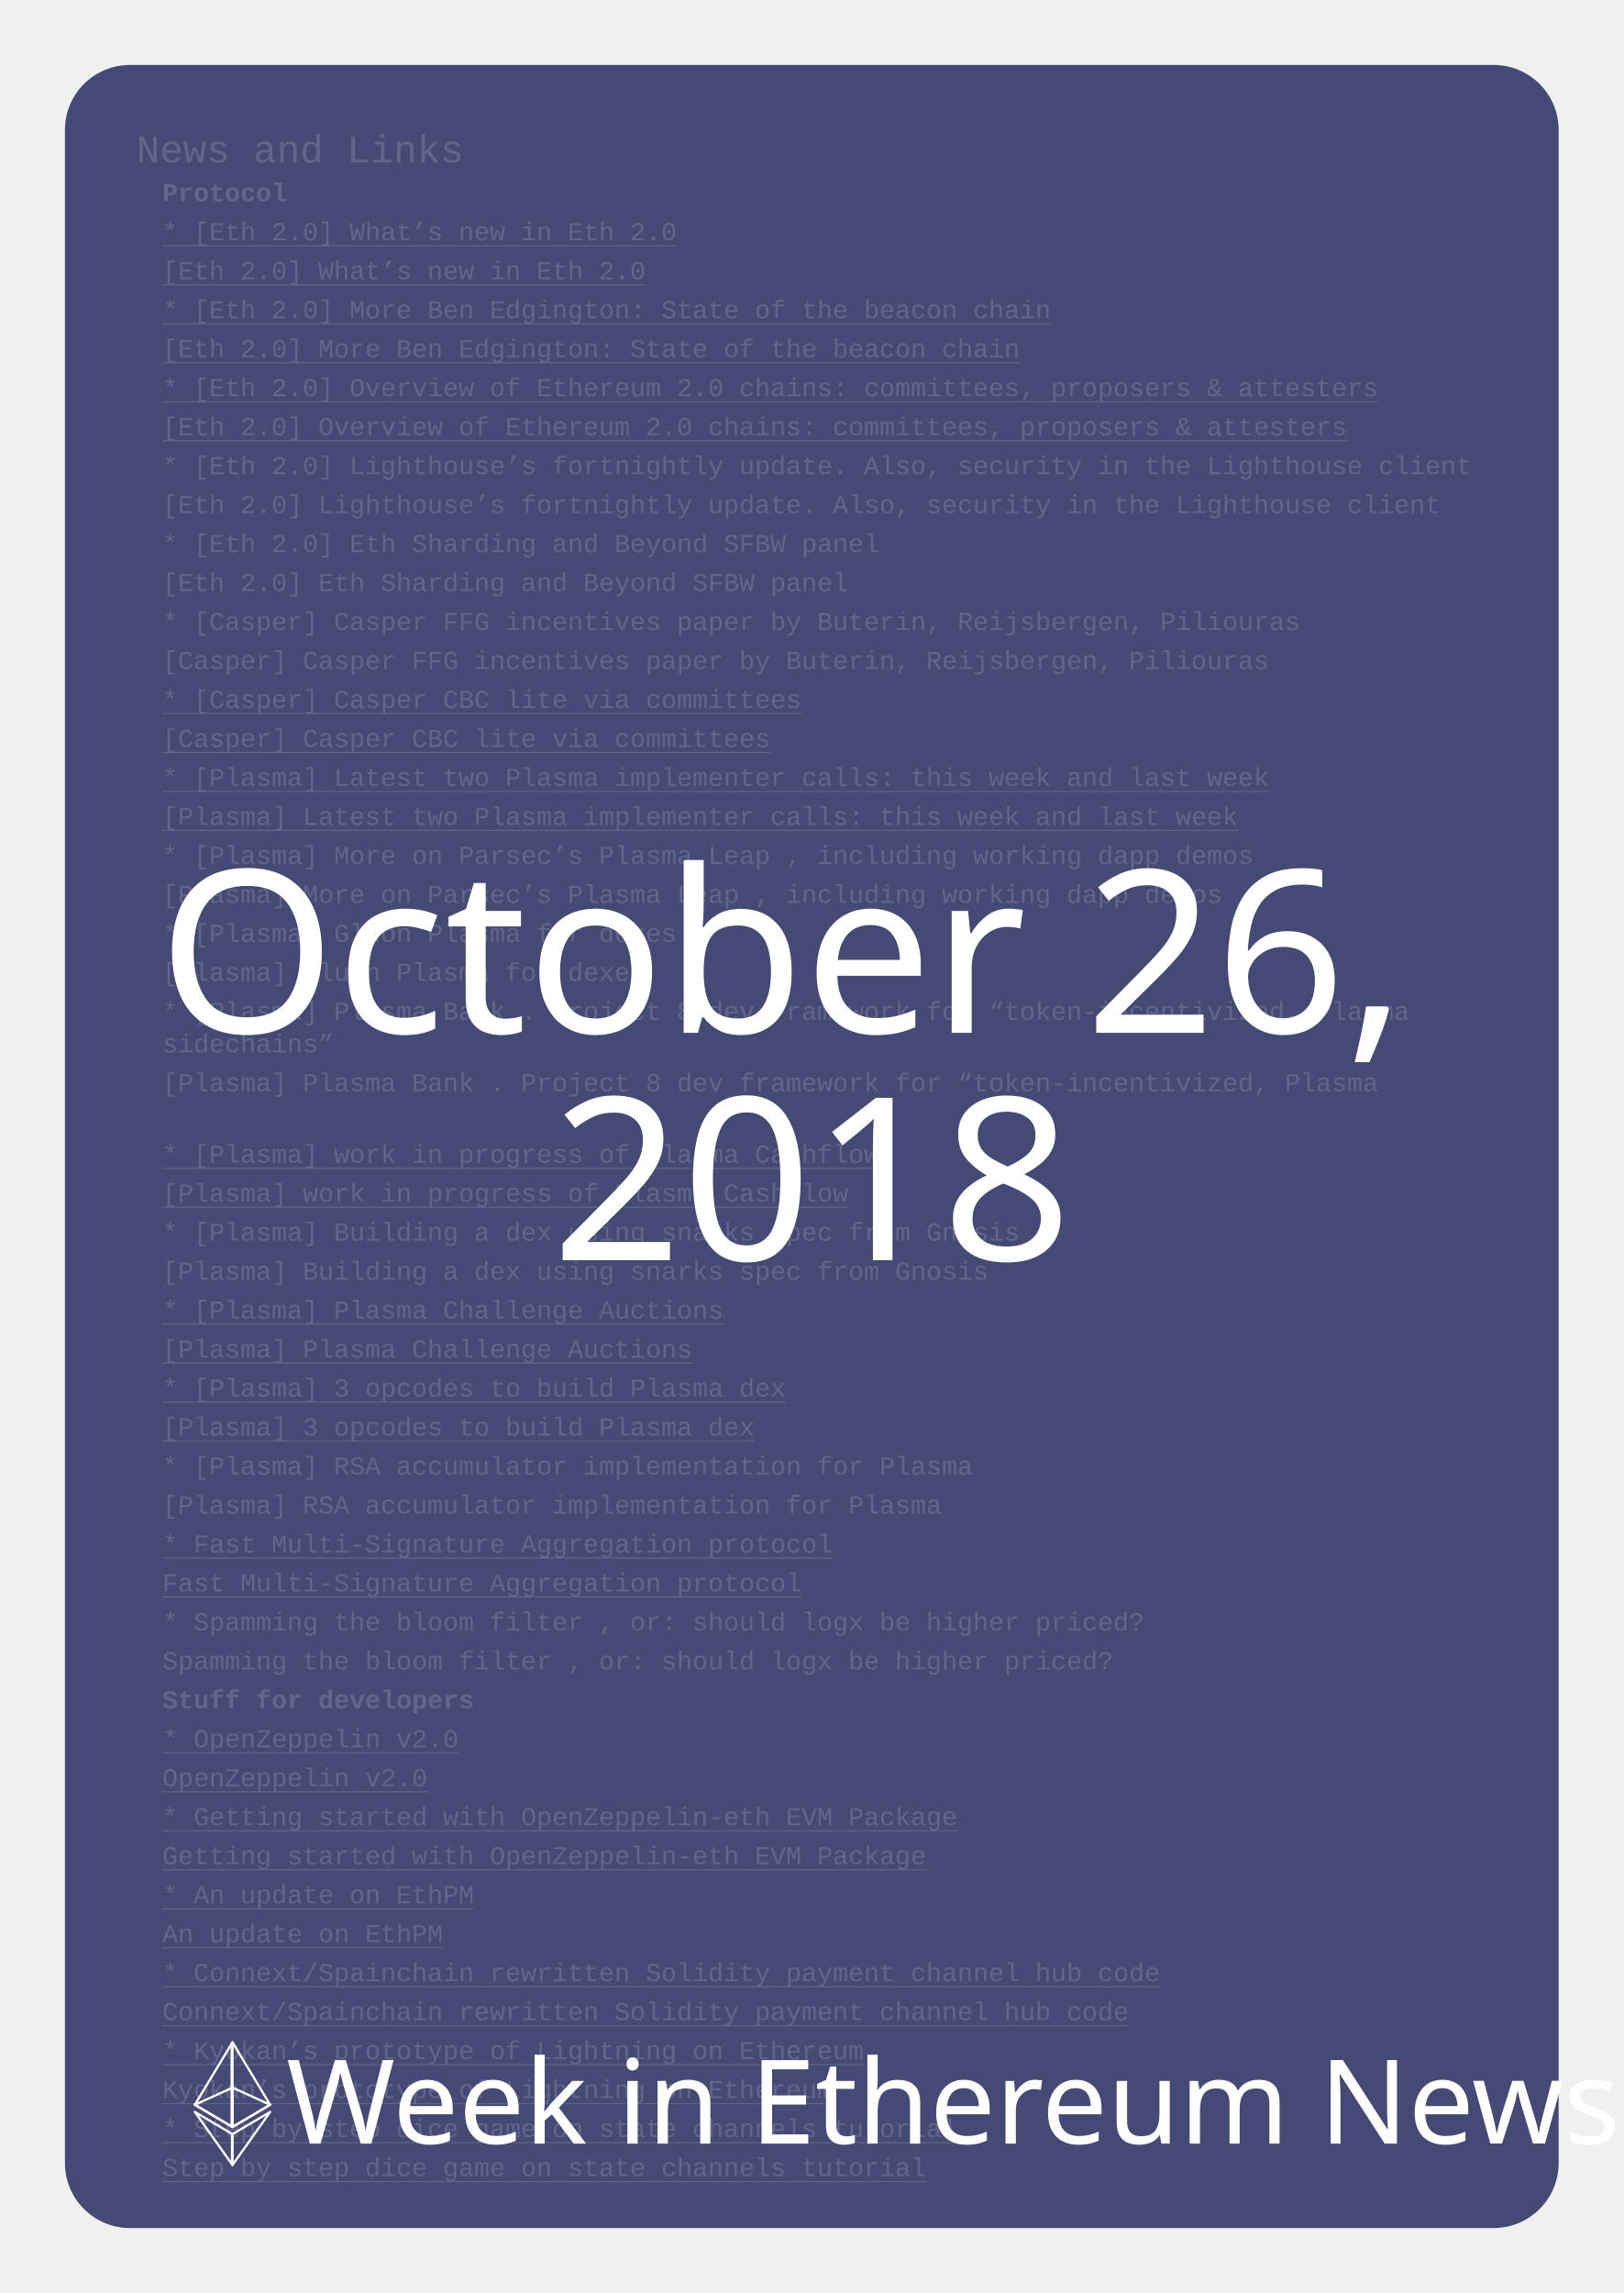
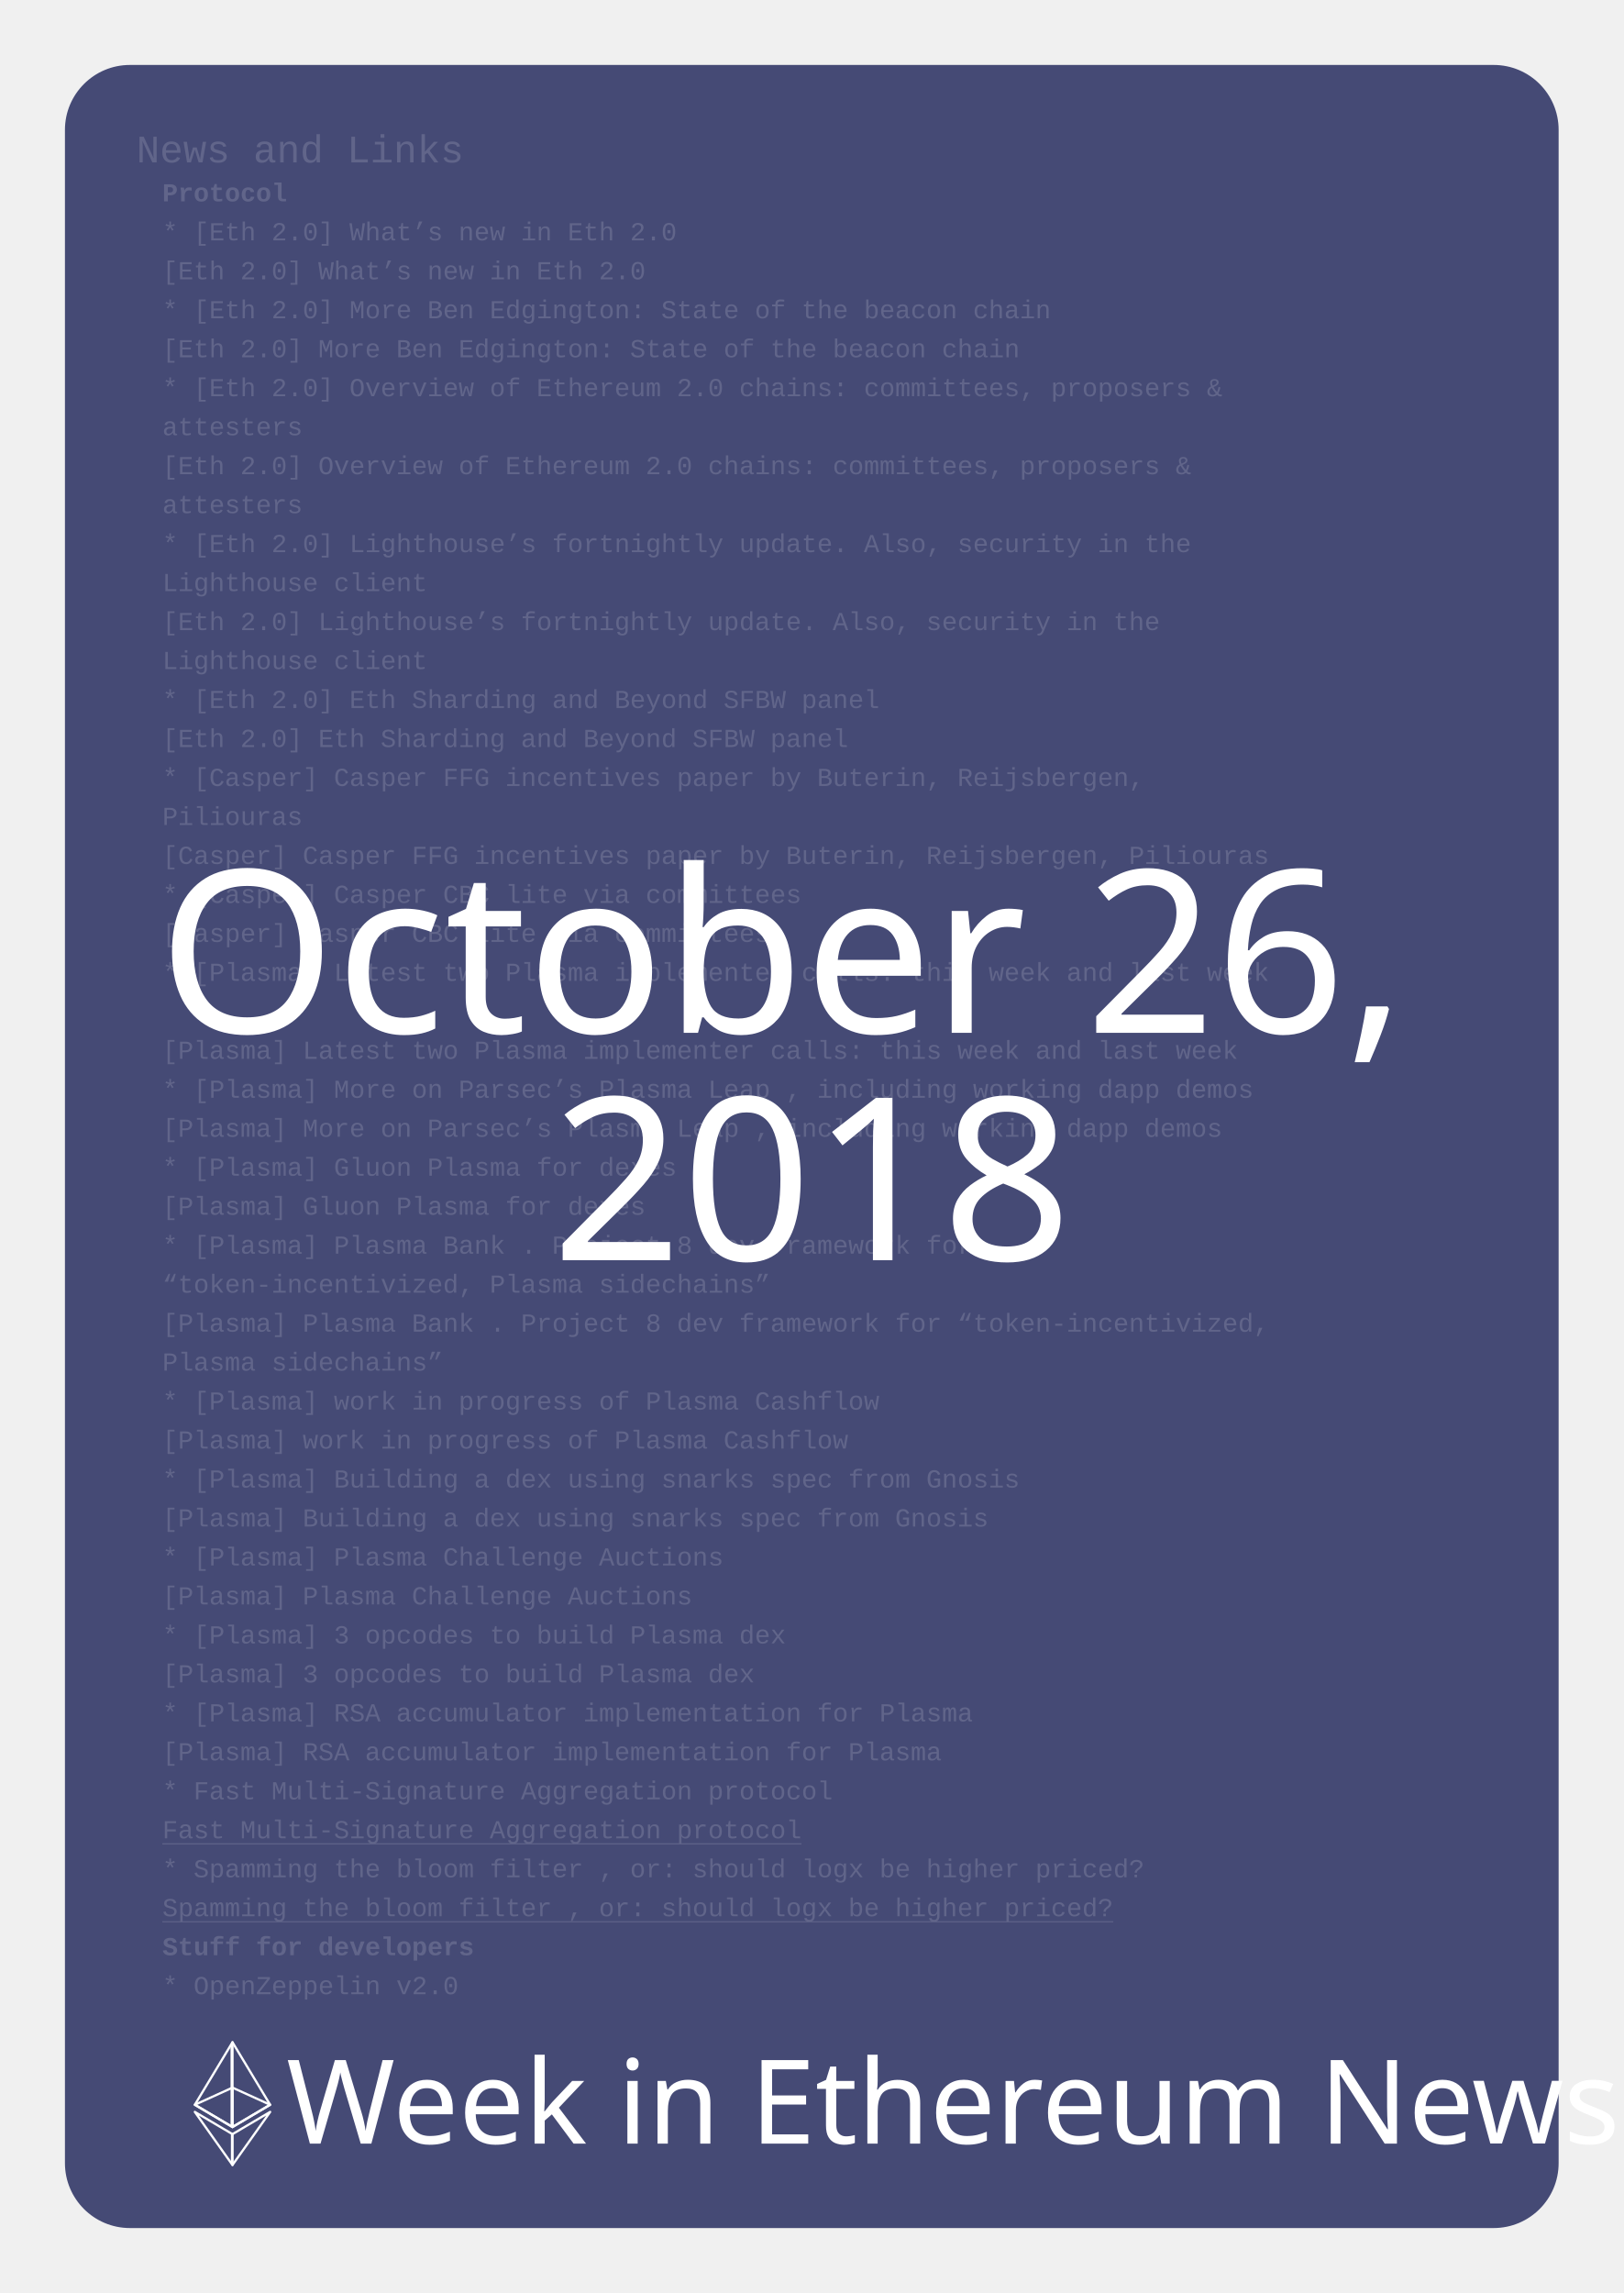
- <svg xmlns="http://www.w3.org/2000/svg" id="week-in-ethereum-news" width="500" height="706" fill="none">
+ <svg xmlns="http://www.w3.org/2000/svg" width="500" height="706">
  <rect x="20" y="20" width="460" height="666" rx="20" fill="#454A75" />
-   <text x="42" y="50" font-size="12px" font-family="Courier New" fill="#ffffff" opacity="0.15" font-weight="normal" text-decoration="none">News and Links</text>
-   <text x="50" y="62" font-size="8px" font-family="Courier New" fill="#ffffff" opacity="0.15" font-weight="bold" text-decoration="none">Protocol</text>
-   <text x="50" y="74" font-size="8px" font-family="Courier New" fill="#ffffff" opacity="0.15" font-weight="normal" text-decoration="underline">* [Eth 2.0] What’s new in Eth 2.0</text>
-   <text x="50" y="86" font-size="8px" font-family="Courier New" fill="#ffffff" opacity="0.15" font-weight="normal" text-decoration="underline">[Eth 2.0] What’s new in Eth 2.0</text>
-   <text x="50" y="98" font-size="8px" font-family="Courier New" fill="#ffffff" opacity="0.15" font-weight="normal" text-decoration="underline">* [Eth 2.0] More Ben Edgington: State of the beacon chain</text>
-   <text x="50" y="110" font-size="8px" font-family="Courier New" fill="#ffffff" opacity="0.15" font-weight="normal" text-decoration="underline">[Eth 2.0] More Ben Edgington: State of the beacon chain</text>
-   <text x="50" y="122" font-size="8px" font-family="Courier New" fill="#ffffff" opacity="0.15" font-weight="normal" text-decoration="underline">* [Eth 2.0] Overview of Ethereum 2.0 chains: committees, proposers &amp; attesters</text>
-   <text x="50" y="134" font-size="8px" font-family="Courier New" fill="#ffffff" opacity="0.15" font-weight="normal" text-decoration="underline">[Eth 2.0] Overview of Ethereum 2.0 chains: committees, proposers &amp; attesters</text>
-   <text x="50" y="146" font-size="8px" font-family="Courier New" fill="#ffffff" opacity="0.15" font-weight="normal" text-decoration="none">* [Eth 2.0] Lighthouse’s fortnightly update. Also, security in the Lighthouse client</text>
-   <text x="50" y="158" font-size="8px" font-family="Courier New" fill="#ffffff" opacity="0.15" font-weight="normal" text-decoration="none">[Eth 2.0] Lighthouse’s fortnightly update. Also, security in the Lighthouse client</text>
-   <text x="50" y="170" font-size="8px" font-family="Courier New" fill="#ffffff" opacity="0.15" font-weight="normal" text-decoration="none">* [Eth 2.0] Eth Sharding and Beyond SFBW panel</text>
-   <text x="50" y="182" font-size="8px" font-family="Courier New" fill="#ffffff" opacity="0.15" font-weight="normal" text-decoration="none">[Eth 2.0] Eth Sharding and Beyond SFBW panel</text>
-   <text x="50" y="194" font-size="8px" font-family="Courier New" fill="#ffffff" opacity="0.15" font-weight="normal" text-decoration="none">* [Casper] Casper FFG incentives paper by Buterin, Reijsbergen, Piliouras</text>
-   <text x="50" y="206" font-size="8px" font-family="Courier New" fill="#ffffff" opacity="0.15" font-weight="normal" text-decoration="none">[Casper] Casper FFG incentives paper by Buterin, Reijsbergen, Piliouras</text>
-   <text x="50" y="218" font-size="8px" font-family="Courier New" fill="#ffffff" opacity="0.15" font-weight="normal" text-decoration="underline">* [Casper] Casper CBC lite via committees</text>
-   <text x="50" y="230" font-size="8px" font-family="Courier New" fill="#ffffff" opacity="0.15" font-weight="normal" text-decoration="underline">[Casper] Casper CBC lite via committees</text>
-   <text x="50" y="242" font-size="8px" font-family="Courier New" fill="#ffffff" opacity="0.15" font-weight="normal" text-decoration="underline">* [Plasma] Latest two Plasma implementer calls: this week and last week</text>
-   <text x="50" y="254" font-size="8px" font-family="Courier New" fill="#ffffff" opacity="0.15" font-weight="normal" text-decoration="underline">[Plasma] Latest two Plasma implementer calls: this week and last week</text>
-   <text x="50" y="266" font-size="8px" font-family="Courier New" fill="#ffffff" opacity="0.15" font-weight="normal" text-decoration="none">* [Plasma] More on Parsec’s Plasma Leap , including working dapp demos</text>
-   <text x="50" y="278" font-size="8px" font-family="Courier New" fill="#ffffff" opacity="0.15" font-weight="normal" text-decoration="none">[Plasma] More on Parsec’s Plasma Leap , including working dapp demos</text>
-   <text x="50" y="290" font-size="8px" font-family="Courier New" fill="#ffffff" opacity="0.15" font-weight="normal" text-decoration="none">* [Plasma] Gluon Plasma for dexes</text>
-   <text x="50" y="302" font-size="8px" font-family="Courier New" fill="#ffffff" opacity="0.15" font-weight="normal" text-decoration="none">[Plasma] Gluon Plasma for dexes</text>
-   <text x="50" y="314" font-size="8px" font-family="Courier New" fill="#ffffff" opacity="0.15" font-weight="normal" text-decoration="none">* [Plasma] Plasma Bank . Project 8 dev framework for “token-incentivized, Plasma</text>
-   <text x="50" y="324" font-size="8px" font-family="Courier New" fill="#ffffff" opacity="0.15" font-weight="normal" text-decoration="none">sidechains”</text>
-   <text x="50" y="336" font-size="8px" font-family="Courier New" fill="#ffffff" opacity="0.15" font-weight="normal" text-decoration="none">[Plasma] Plasma Bank . Project 8 dev framework for “token-incentivized, Plasma</text>
-   <text x="50" y="358" font-size="8px" font-family="Courier New" fill="#ffffff" opacity="0.15" font-weight="normal" text-decoration="underline">* [Plasma] work in progress of Plasma Cashflow</text>
-   <text x="50" y="370" font-size="8px" font-family="Courier New" fill="#ffffff" opacity="0.15" font-weight="normal" text-decoration="underline">[Plasma] work in progress of Plasma Cashflow</text>
-   <text x="50" y="382" font-size="8px" font-family="Courier New" fill="#ffffff" opacity="0.15" font-weight="normal" text-decoration="none">* [Plasma] Building a dex using snarks spec from Gnosis</text>
-   <text x="50" y="394" font-size="8px" font-family="Courier New" fill="#ffffff" opacity="0.15" font-weight="normal" text-decoration="none">[Plasma] Building a dex using snarks spec from Gnosis</text>
-   <text x="50" y="406" font-size="8px" font-family="Courier New" fill="#ffffff" opacity="0.15" font-weight="normal" text-decoration="underline">* [Plasma] Plasma Challenge Auctions</text>
-   <text x="50" y="418" font-size="8px" font-family="Courier New" fill="#ffffff" opacity="0.15" font-weight="normal" text-decoration="underline">[Plasma] Plasma Challenge Auctions</text>
-   <text x="50" y="430" font-size="8px" font-family="Courier New" fill="#ffffff" opacity="0.15" font-weight="normal" text-decoration="underline">* [Plasma] 3 opcodes to build Plasma dex</text>
-   <text x="50" y="442" font-size="8px" font-family="Courier New" fill="#ffffff" opacity="0.15" font-weight="normal" text-decoration="underline">[Plasma] 3 opcodes to build Plasma dex</text>
-   <text x="50" y="454" font-size="8px" font-family="Courier New" fill="#ffffff" opacity="0.15" font-weight="normal" text-decoration="none">* [Plasma] RSA accumulator implementation for Plasma</text>
-   <text x="50" y="466" font-size="8px" font-family="Courier New" fill="#ffffff" opacity="0.15" font-weight="normal" text-decoration="none">[Plasma] RSA accumulator implementation for Plasma</text>
-   <text x="50" y="478" font-size="8px" font-family="Courier New" fill="#ffffff" opacity="0.15" font-weight="normal" text-decoration="underline">* Fast Multi-Signature Aggregation protocol</text>
-   <text x="50" y="490" font-size="8px" font-family="Courier New" fill="#ffffff" opacity="0.15" font-weight="normal" text-decoration="underline">Fast Multi-Signature Aggregation protocol</text>
-   <text x="50" y="502" font-size="8px" font-family="Courier New" fill="#ffffff" opacity="0.15" font-weight="normal" text-decoration="none">* Spamming the bloom filter , or: should logx be higher priced?</text>
-   <text x="50" y="514" font-size="8px" font-family="Courier New" fill="#ffffff" opacity="0.15" font-weight="normal" text-decoration="none">Spamming the bloom filter , or: should logx be higher priced?</text>
-   <text x="50" y="526" font-size="8px" font-family="Courier New" fill="#ffffff" opacity="0.15" font-weight="bold" text-decoration="none">Stuff for developers</text>
-   <text x="50" y="538" font-size="8px" font-family="Courier New" fill="#ffffff" opacity="0.15" font-weight="normal" text-decoration="underline">* OpenZeppelin v2.0</text>
-   <text x="50" y="550" font-size="8px" font-family="Courier New" fill="#ffffff" opacity="0.15" font-weight="normal" text-decoration="underline">OpenZeppelin v2.0</text>
-   <text x="50" y="562" font-size="8px" font-family="Courier New" fill="#ffffff" opacity="0.15" font-weight="normal" text-decoration="underline">* Getting started with OpenZeppelin-eth EVM Package</text>
-   <text x="50" y="574" font-size="8px" font-family="Courier New" fill="#ffffff" opacity="0.15" font-weight="normal" text-decoration="underline">Getting started with OpenZeppelin-eth EVM Package</text>
-   <text x="50" y="586" font-size="8px" font-family="Courier New" fill="#ffffff" opacity="0.15" font-weight="normal" text-decoration="underline">* An update on EthPM</text>
-   <text x="50" y="598" font-size="8px" font-family="Courier New" fill="#ffffff" opacity="0.15" font-weight="normal" text-decoration="underline">An update on EthPM</text>
-   <text x="50" y="610" font-size="8px" font-family="Courier New" fill="#ffffff" opacity="0.15" font-weight="normal" text-decoration="underline">* Connext/Spainchain rewritten Solidity payment channel hub code</text>
-   <text x="50" y="622" font-size="8px" font-family="Courier New" fill="#ffffff" opacity="0.15" font-weight="normal" text-decoration="underline">Connext/Spainchain rewritten Solidity payment channel hub code</text>
-   <text x="50" y="634" font-size="8px" font-family="Courier New" fill="#ffffff" opacity="0.15" font-weight="normal" text-decoration="underline">* Kyokan’s prototype of Lightning on Ethereum</text>
-   <text x="50" y="646" font-size="8px" font-family="Courier New" fill="#ffffff" opacity="0.15" font-weight="normal" text-decoration="underline">Kyokan’s prototype of Lightning on Ethereum</text>
-   <text x="50" y="658" font-size="8px" font-family="Courier New" fill="#ffffff" opacity="0.15" font-weight="normal" text-decoration="underline">* Step by step dice game on state channels tutorial</text>
-   <text x="50" y="670" font-size="8px" font-family="Courier New" fill="#ffffff" opacity="0.15" font-weight="normal" text-decoration="underline">Step by step dice game on state channels tutorial</text>
+   <text x="42" y="50" font-size="12" font-family="Courier New" fill="#ffffff" opacity="0.15">News and Links</text>
+   <text x="50" y="62" font-size="8" font-family="Courier New" fill="#ffffff" opacity="0.15" font-weight="bold">Protocol</text>
+   <text x="50" y="74" font-size="8" font-family="Courier New" fill="#ffffff" opacity="0.15">*  [Eth 2.0] What’s new in Eth 2.0</text>
+   <text x="50" y="86" font-size="8" font-family="Courier New" fill="#ffffff" opacity="0.15">[Eth 2.0] What’s new in Eth 2.0</text>
+   <text x="50" y="98" font-size="8" font-family="Courier New" fill="#ffffff" opacity="0.15">*  [Eth 2.0] More Ben Edgington: State of the beacon chain</text>
+   <text x="50" y="110" font-size="8" font-family="Courier New" fill="#ffffff" opacity="0.15">[Eth 2.0] More Ben Edgington: State of the beacon chain</text>
+   <text x="50" y="122" font-size="8" font-family="Courier New" fill="#ffffff" opacity="0.15">*  [Eth 2.0] Overview of Ethereum 2.0 chains: committees, proposers &amp;</text>
+   <text x="50" y="134" font-size="8" font-family="Courier New" fill="#ffffff" opacity="0.15">attesters</text>
+   <text x="50" y="146" font-size="8" font-family="Courier New" fill="#ffffff" opacity="0.15">[Eth 2.0] Overview of Ethereum 2.0 chains: committees, proposers &amp;</text>
+   <text x="50" y="158" font-size="8" font-family="Courier New" fill="#ffffff" opacity="0.15">attesters</text>
+   <text x="50" y="170" font-size="8" font-family="Courier New" fill="#ffffff" opacity="0.15">*  [Eth 2.0] Lighthouse’s fortnightly update. Also, security in the</text>
+   <text x="50" y="182" font-size="8" font-family="Courier New" fill="#ffffff" opacity="0.15">Lighthouse client</text>
+   <text x="50" y="194" font-size="8" font-family="Courier New" fill="#ffffff" opacity="0.15">[Eth 2.0] Lighthouse’s fortnightly update. Also, security in the</text>
+   <text x="50" y="206" font-size="8" font-family="Courier New" fill="#ffffff" opacity="0.15">Lighthouse client</text>
+   <text x="50" y="218" font-size="8" font-family="Courier New" fill="#ffffff" opacity="0.15">*  [Eth 2.0] Eth Sharding and Beyond SFBW panel</text>
+   <text x="50" y="230" font-size="8" font-family="Courier New" fill="#ffffff" opacity="0.15">[Eth 2.0] Eth Sharding and Beyond SFBW panel</text>
+   <text x="50" y="242" font-size="8" font-family="Courier New" fill="#ffffff" opacity="0.15">*  [Casper] Casper FFG incentives paper by Buterin, Reijsbergen,</text>
+   <text x="50" y="254" font-size="8" font-family="Courier New" fill="#ffffff" opacity="0.15">Piliouras</text>
+   <text x="50" y="266" font-size="8" font-family="Courier New" fill="#ffffff" opacity="0.15">[Casper] Casper FFG incentives paper by Buterin, Reijsbergen, Piliouras</text>
+   <text x="50" y="278" font-size="8" font-family="Courier New" fill="#ffffff" opacity="0.15">*  [Casper] Casper CBC lite via committees</text>
+   <text x="50" y="290" font-size="8" font-family="Courier New" fill="#ffffff" opacity="0.15">[Casper] Casper CBC lite via committees</text>
+   <text x="50" y="302" font-size="8" font-family="Courier New" fill="#ffffff" opacity="0.15">*  [Plasma] Latest two Plasma implementer calls: this week and last week</text>
+   <text x="50" y="314" font-size="8" font-family="Courier New" fill="#ffffff" opacity="0.15" />
+   <text x="50" y="326" font-size="8" font-family="Courier New" fill="#ffffff" opacity="0.15">[Plasma] Latest two Plasma implementer calls: this week and last week</text>
+   <text x="50" y="338" font-size="8" font-family="Courier New" fill="#ffffff" opacity="0.15">*  [Plasma] More on Parsec’s Plasma Leap , including working dapp demos</text>
+   <text x="50" y="350" font-size="8" font-family="Courier New" fill="#ffffff" opacity="0.15">[Plasma] More on Parsec’s Plasma Leap , including working dapp demos</text>
+   <text x="50" y="362" font-size="8" font-family="Courier New" fill="#ffffff" opacity="0.15">*  [Plasma] Gluon Plasma for dexes</text>
+   <text x="50" y="374" font-size="8" font-family="Courier New" fill="#ffffff" opacity="0.15">[Plasma] Gluon Plasma for dexes</text>
+   <text x="50" y="386" font-size="8" font-family="Courier New" fill="#ffffff" opacity="0.15">*  [Plasma] Plasma Bank . Project 8 dev framework for</text>
+   <text x="50" y="398" font-size="8" font-family="Courier New" fill="#ffffff" opacity="0.15">“token-incentivized, Plasma sidechains”</text>
+   <text x="50" y="410" font-size="8" font-family="Courier New" fill="#ffffff" opacity="0.15">[Plasma] Plasma Bank . Project 8 dev framework for “token-incentivized,</text>
+   <text x="50" y="422" font-size="8" font-family="Courier New" fill="#ffffff" opacity="0.15">Plasma sidechains”</text>
+   <text x="50" y="434" font-size="8" font-family="Courier New" fill="#ffffff" opacity="0.15">*  [Plasma] work in progress of Plasma Cashflow</text>
+   <text x="50" y="446" font-size="8" font-family="Courier New" fill="#ffffff" opacity="0.15">[Plasma] work in progress of Plasma Cashflow</text>
+   <text x="50" y="458" font-size="8" font-family="Courier New" fill="#ffffff" opacity="0.15">*  [Plasma] Building a dex using snarks spec from Gnosis</text>
+   <text x="50" y="470" font-size="8" font-family="Courier New" fill="#ffffff" opacity="0.15">[Plasma] Building a dex using snarks spec from Gnosis</text>
+   <text x="50" y="482" font-size="8" font-family="Courier New" fill="#ffffff" opacity="0.15">*  [Plasma] Plasma Challenge Auctions</text>
+   <text x="50" y="494" font-size="8" font-family="Courier New" fill="#ffffff" opacity="0.15">[Plasma] Plasma Challenge Auctions</text>
+   <text x="50" y="506" font-size="8" font-family="Courier New" fill="#ffffff" opacity="0.15">*  [Plasma] 3 opcodes to build Plasma dex</text>
+   <text x="50" y="518" font-size="8" font-family="Courier New" fill="#ffffff" opacity="0.15">[Plasma] 3 opcodes to build Plasma dex</text>
+   <text x="50" y="530" font-size="8" font-family="Courier New" fill="#ffffff" opacity="0.15">*  [Plasma] RSA accumulator implementation for Plasma</text>
+   <text x="50" y="542" font-size="8" font-family="Courier New" fill="#ffffff" opacity="0.15">[Plasma] RSA accumulator implementation for Plasma</text>
+   <text x="50" y="554" font-size="8" font-family="Courier New" fill="#ffffff" opacity="0.15">*  Fast Multi-Signature Aggregation protocol</text>
+   <text x="50" y="566" font-size="8" font-family="Courier New" fill="#ffffff" opacity="0.15" text-decoration="underline">Fast Multi-Signature Aggregation protocol</text>
+   <text x="50" y="578" font-size="8" font-family="Courier New" fill="#ffffff" opacity="0.15">*  Spamming the bloom filter , or: should logx be higher priced?</text>
+   <text x="50" y="590" font-size="8" font-family="Courier New" fill="#ffffff" opacity="0.15" text-decoration="underline">Spamming the bloom filter , or: should logx be higher priced?</text>
+   <text x="50" y="602" font-size="8" font-family="Courier New" fill="#ffffff" opacity="0.15" font-weight="bold">Stuff for developers</text>
+   <text x="50" y="614" font-size="8" font-family="Courier New" fill="#ffffff" opacity="0.15">*  OpenZeppelin v2.0</text>
  <text fill="#ffffff" font-family="Calibri" font-size="70" font-weight="300" text-anchor="middle">
    <tspan x="250" y="318">October 26,</tspan>
    <tspan x="250" y="388">2018</tspan>
  </text>
  <g transform="translate(20, 300) scale(0.8)">
-     <path d="m64.496 411-.317 1.076v31.228l.317.316 14.495-8.568L64.496 411Z" stroke="#fff" stroke-width=".866" stroke-linecap="round" stroke-linejoin="round" />
-     <path d="M64.496 411 50 435.052l14.496 8.568V411Zm0 35.365-.179.218v11.124l.179.521L79 437.801l-14.504 8.564Z" stroke="#fff" stroke-width=".866" stroke-linecap="round" stroke-linejoin="round" />
-     <path d="M64.496 458.228v-11.863L50 437.801l14.496 20.427Zm0-14.608 14.495-8.568-14.495-6.589v15.157ZM50 435.052l14.496 8.568v-15.157L50 435.052Z" stroke="#fff" stroke-width=".866" stroke-linecap="round" stroke-linejoin="round" />
+     <path d="m64.496 411-.317 1.076v31.228l.317.316 14.495-8.568L64.496 411Z" stroke="#fff" stroke-width=".866" stroke-linecap="round" stroke-linejoin="round" fill="none" />
+     <path d="M64.496 411 50 435.052l14.496 8.568V411Zm0 35.365-.179.218v11.124l.179.521L79 437.801l-14.504 8.564Z" stroke="#fff" stroke-width=".866" stroke-linecap="round" stroke-linejoin="round" fill="none" />
+     <path d="M64.496 458.228v-11.863L50 437.801l14.496 20.427Zm0-14.608 14.495-8.568-14.495-6.589v15.157ZM50 435.052l14.496 8.568v-15.157L50 435.052Z" stroke="#fff" stroke-width=".866" stroke-linecap="round" stroke-linejoin="round" fill="none" />
  </g>
  <text fill="#ffffff" font-family="Calibri" font-size="36" x="88.195" y="660">Week in Ethereum News</text>
-   <style>
-       .wienText {font-family: "Courier New"; fill: white; opacity: .15;}
-       .h2 {font-size: 12px;}
-       .h3 {font-size: 10px;}
-       .tiny {font-size: 8px;}
-       .link {text-decoration: underline;}
-     </style>
</svg>
